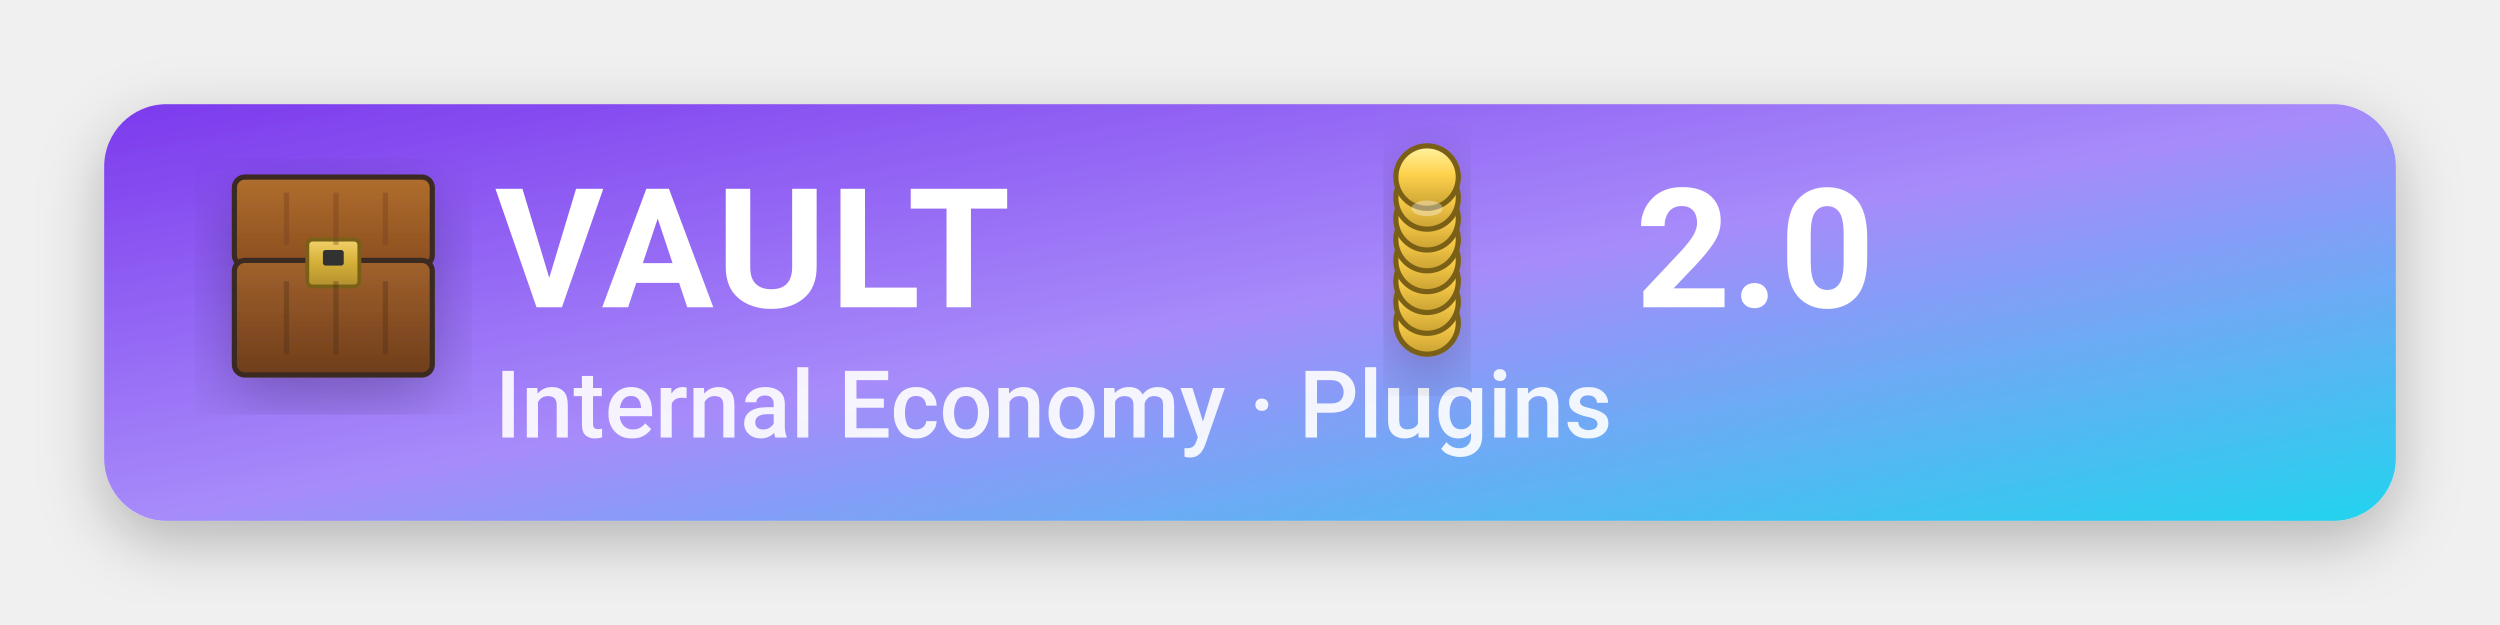
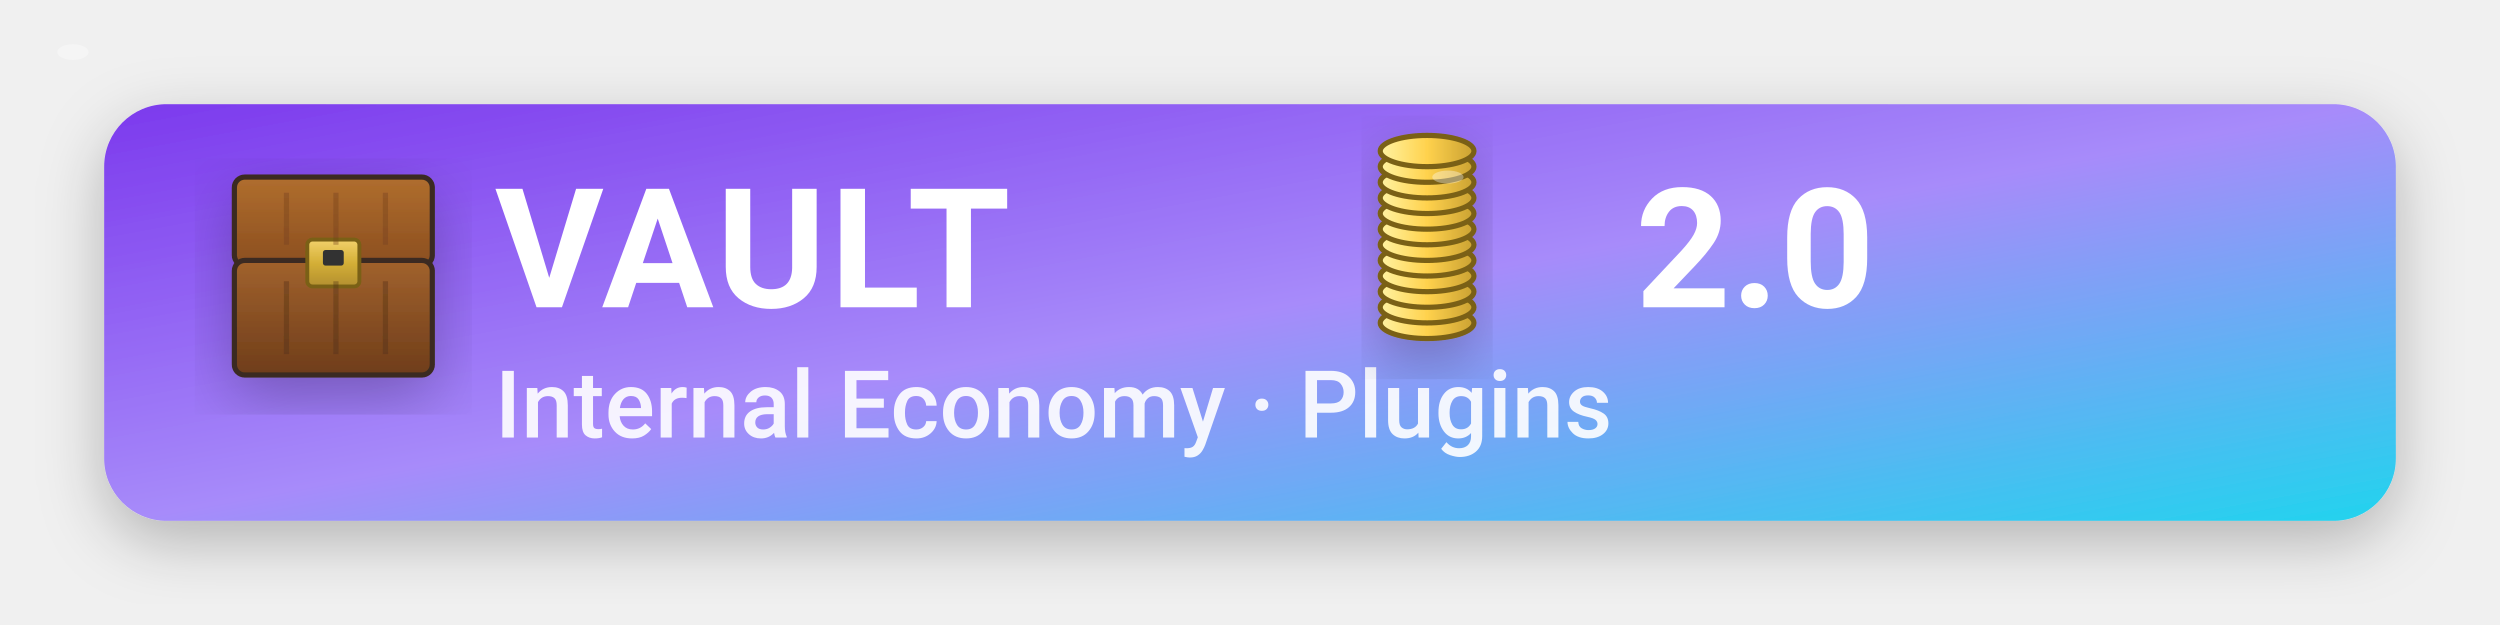
<svg xmlns="http://www.w3.org/2000/svg" width="960" height="240" viewBox="0 0 960 240" role="img" aria-label="Vault 2.0 logo">
  <defs>
    <linearGradient id="g" x1="0" x2="1" y1="0" y2="1">
      <stop offset="0%" stop-color="#7C3AED" />
      <stop offset="50%" stop-color="#A78BFA" />
      <stop offset="100%" stop-color="#22D3EE" />
    </linearGradient>
    <filter id="shadow" x="-20%" y="-20%" width="140%" height="140%">
      <feDropShadow dx="0" dy="8" stdDeviation="12" flood-color="#000" flood-opacity="0.25" />
    </filter>
    <linearGradient id="woodTop" x1="0" x2="0" y1="0" y2="1">
      <stop offset="0%" stop-color="#b06e2e" />
      <stop offset="100%" stop-color="#8b4e1f" />
    </linearGradient>
    <linearGradient id="woodBase" x1="0" x2="0" y1="0" y2="1">
      <stop offset="0%" stop-color="#a1622d" />
      <stop offset="100%" stop-color="#6f3d1a" />
    </linearGradient>
    <linearGradient id="metal" x1="0" x2="0" y1="0" y2="1">
      <stop offset="0%" stop-color="#f2d16b" />
      <stop offset="50%" stop-color="#d4af37" />
      <stop offset="100%" stop-color="#b38f2f" />
    </linearGradient>
-     <linearGradient id="coin" x1="0" x2="0" y1="0" y2="1">
+     <linearGradient id="coinSide" x1="0" x2="1" y1="0" y2="0">
      <stop offset="0%" stop-color="#fff3a3" />
-       <stop offset="45%" stop-color="#ffd24d" />
+       <stop offset="50%" stop-color="#ffd24d" />
      <stop offset="100%" stop-color="#caa132" />
    </linearGradient>
  </defs>
  <rect x="40" y="40" width="880" height="160" rx="24" fill="url(#g)" filter="url(#shadow)" />
  <g transform="translate(90,68)" filter="url(#shadow)">
    <rect x="0" y="0" width="76" height="34" rx="4" fill="url(#woodTop)" stroke="#3b2c20" stroke-width="2" />
    <rect x="0" y="32" width="76" height="44" rx="4" fill="url(#woodBase)" stroke="#3b2c20" stroke-width="2" />
    <rect x="28" y="24" width="20" height="18" rx="2" fill="url(#metal)" stroke="#7a6115" stroke-width="1.5" />
    <rect x="34" y="28" width="8" height="6" rx="1" fill="#333333" />
    <rect x="19" y="6" width="2" height="20" fill="#6f3d1a" opacity="0.35" />
    <rect x="38" y="6" width="2" height="20" fill="#6f3d1a" opacity="0.35" />
    <rect x="57" y="6" width="2" height="20" fill="#6f3d1a" opacity="0.35" />
    <rect x="19" y="40" width="2" height="28" fill="#4b2a12" opacity="0.35" />
    <rect x="38" y="40" width="2" height="28" fill="#4b2a12" opacity="0.35" />
    <rect x="57" y="40" width="2" height="28" fill="#4b2a12" opacity="0.35" />
  </g>
  <g fill="#ffffff">
    <text x="190" y="118" font-family="'Segoe UI', Roboto, 'Helvetica Neue', Arial, 'Noto Sans', sans-serif" font-weight="700" font-size="64" letter-spacing="1.5">VAULT</text>
    <text x="190" y="168" font-family="'Segoe UI', Roboto, 'Helvetica Neue', Arial, 'Noto Sans', sans-serif" font-weight="500" font-size="36" opacity="0.9">Internal Economy · Plugins</text>
    <text x="720" y="118" font-family="'Segoe UI', Roboto, 'Helvetica Neue', Arial, 'Noto Sans', sans-serif" font-weight="700" font-size="64" text-anchor="end">2.0</text>
-     <g transform="translate(520,60)" filter="url(#shadow)">
-       <circle cx="28" cy="64" r="12" fill="url(#coin)" stroke="#7a6115" stroke-width="2" />
-       <circle cx="28" cy="56" r="12" fill="url(#coin)" stroke="#7a6115" stroke-width="2" />
-       <circle cx="28" cy="48" r="12" fill="url(#coin)" stroke="#7a6115" stroke-width="2" />
-       <circle cx="28" cy="40" r="12" fill="url(#coin)" stroke="#7a6115" stroke-width="2" />
-       <circle cx="28" cy="32" r="12" fill="url(#coin)" stroke="#7a6115" stroke-width="2" />
-       <circle cx="28" cy="24" r="12" fill="url(#coin)" stroke="#7a6115" stroke-width="2" />
-       <circle cx="28" cy="16" r="12" fill="url(#coin)" stroke="#7a6115" stroke-width="2" />
-       <circle cx="28" cy="8" r="12" fill="url(#coin)" stroke="#7a6115" stroke-width="2" />
-       <ellipse cx="28" cy="20" rx="6" ry="3" fill="#fff" opacity="0.35" />
+     <g transform="translate(520,50)" filter="url(#shadow)">
+       <ellipse cx="28" cy="74" rx="18" ry="6" fill="url(#coinSide)" stroke="#7a6115" stroke-width="2" />
+       <ellipse cx="28" cy="68" rx="18" ry="6" fill="url(#coinSide)" stroke="#7a6115" stroke-width="2" />
+       <ellipse cx="28" cy="62" rx="18" ry="6" fill="url(#coinSide)" stroke="#7a6115" stroke-width="2" />
+       <ellipse cx="28" cy="56" rx="18" ry="6" fill="url(#coinSide)" stroke="#7a6115" stroke-width="2" />
+       <ellipse cx="28" cy="50" rx="18" ry="6" fill="url(#coinSide)" stroke="#7a6115" stroke-width="2" />
+       <ellipse cx="28" cy="44" rx="18" ry="6" fill="url(#coinSide)" stroke="#7a6115" stroke-width="2" />
+       <ellipse cx="28" cy="38" rx="18" ry="6" fill="url(#coinSide)" stroke="#7a6115" stroke-width="2" />
+       <ellipse cx="28" cy="32" rx="18" ry="6" fill="url(#coinSide)" stroke="#7a6115" stroke-width="2" />
+       <ellipse cx="28" cy="26" rx="18" ry="6" fill="url(#coinSide)" stroke="#7a6115" stroke-width="2" />
+       <ellipse cx="28" cy="20" rx="18" ry="6" fill="url(#coinSide)" stroke="#7a6115" stroke-width="2" />
+       <ellipse cx="28" cy="14" rx="18" ry="6" fill="url(#coinSide)" stroke="#7a6115" stroke-width="2" />
+       <ellipse cx="28" cy="8" rx="18" ry="6" fill="url(#coinSide)" stroke="#7a6115" stroke-width="2" />
+       <ellipse cx="36" cy="18" rx="6" ry="2.5" fill="#fff" opacity="0.35" />
    </g>
+     <ellipse cx="28" cy="20" rx="6" ry="3" fill="#fff" opacity="0.35" />
  </g>
</svg>
